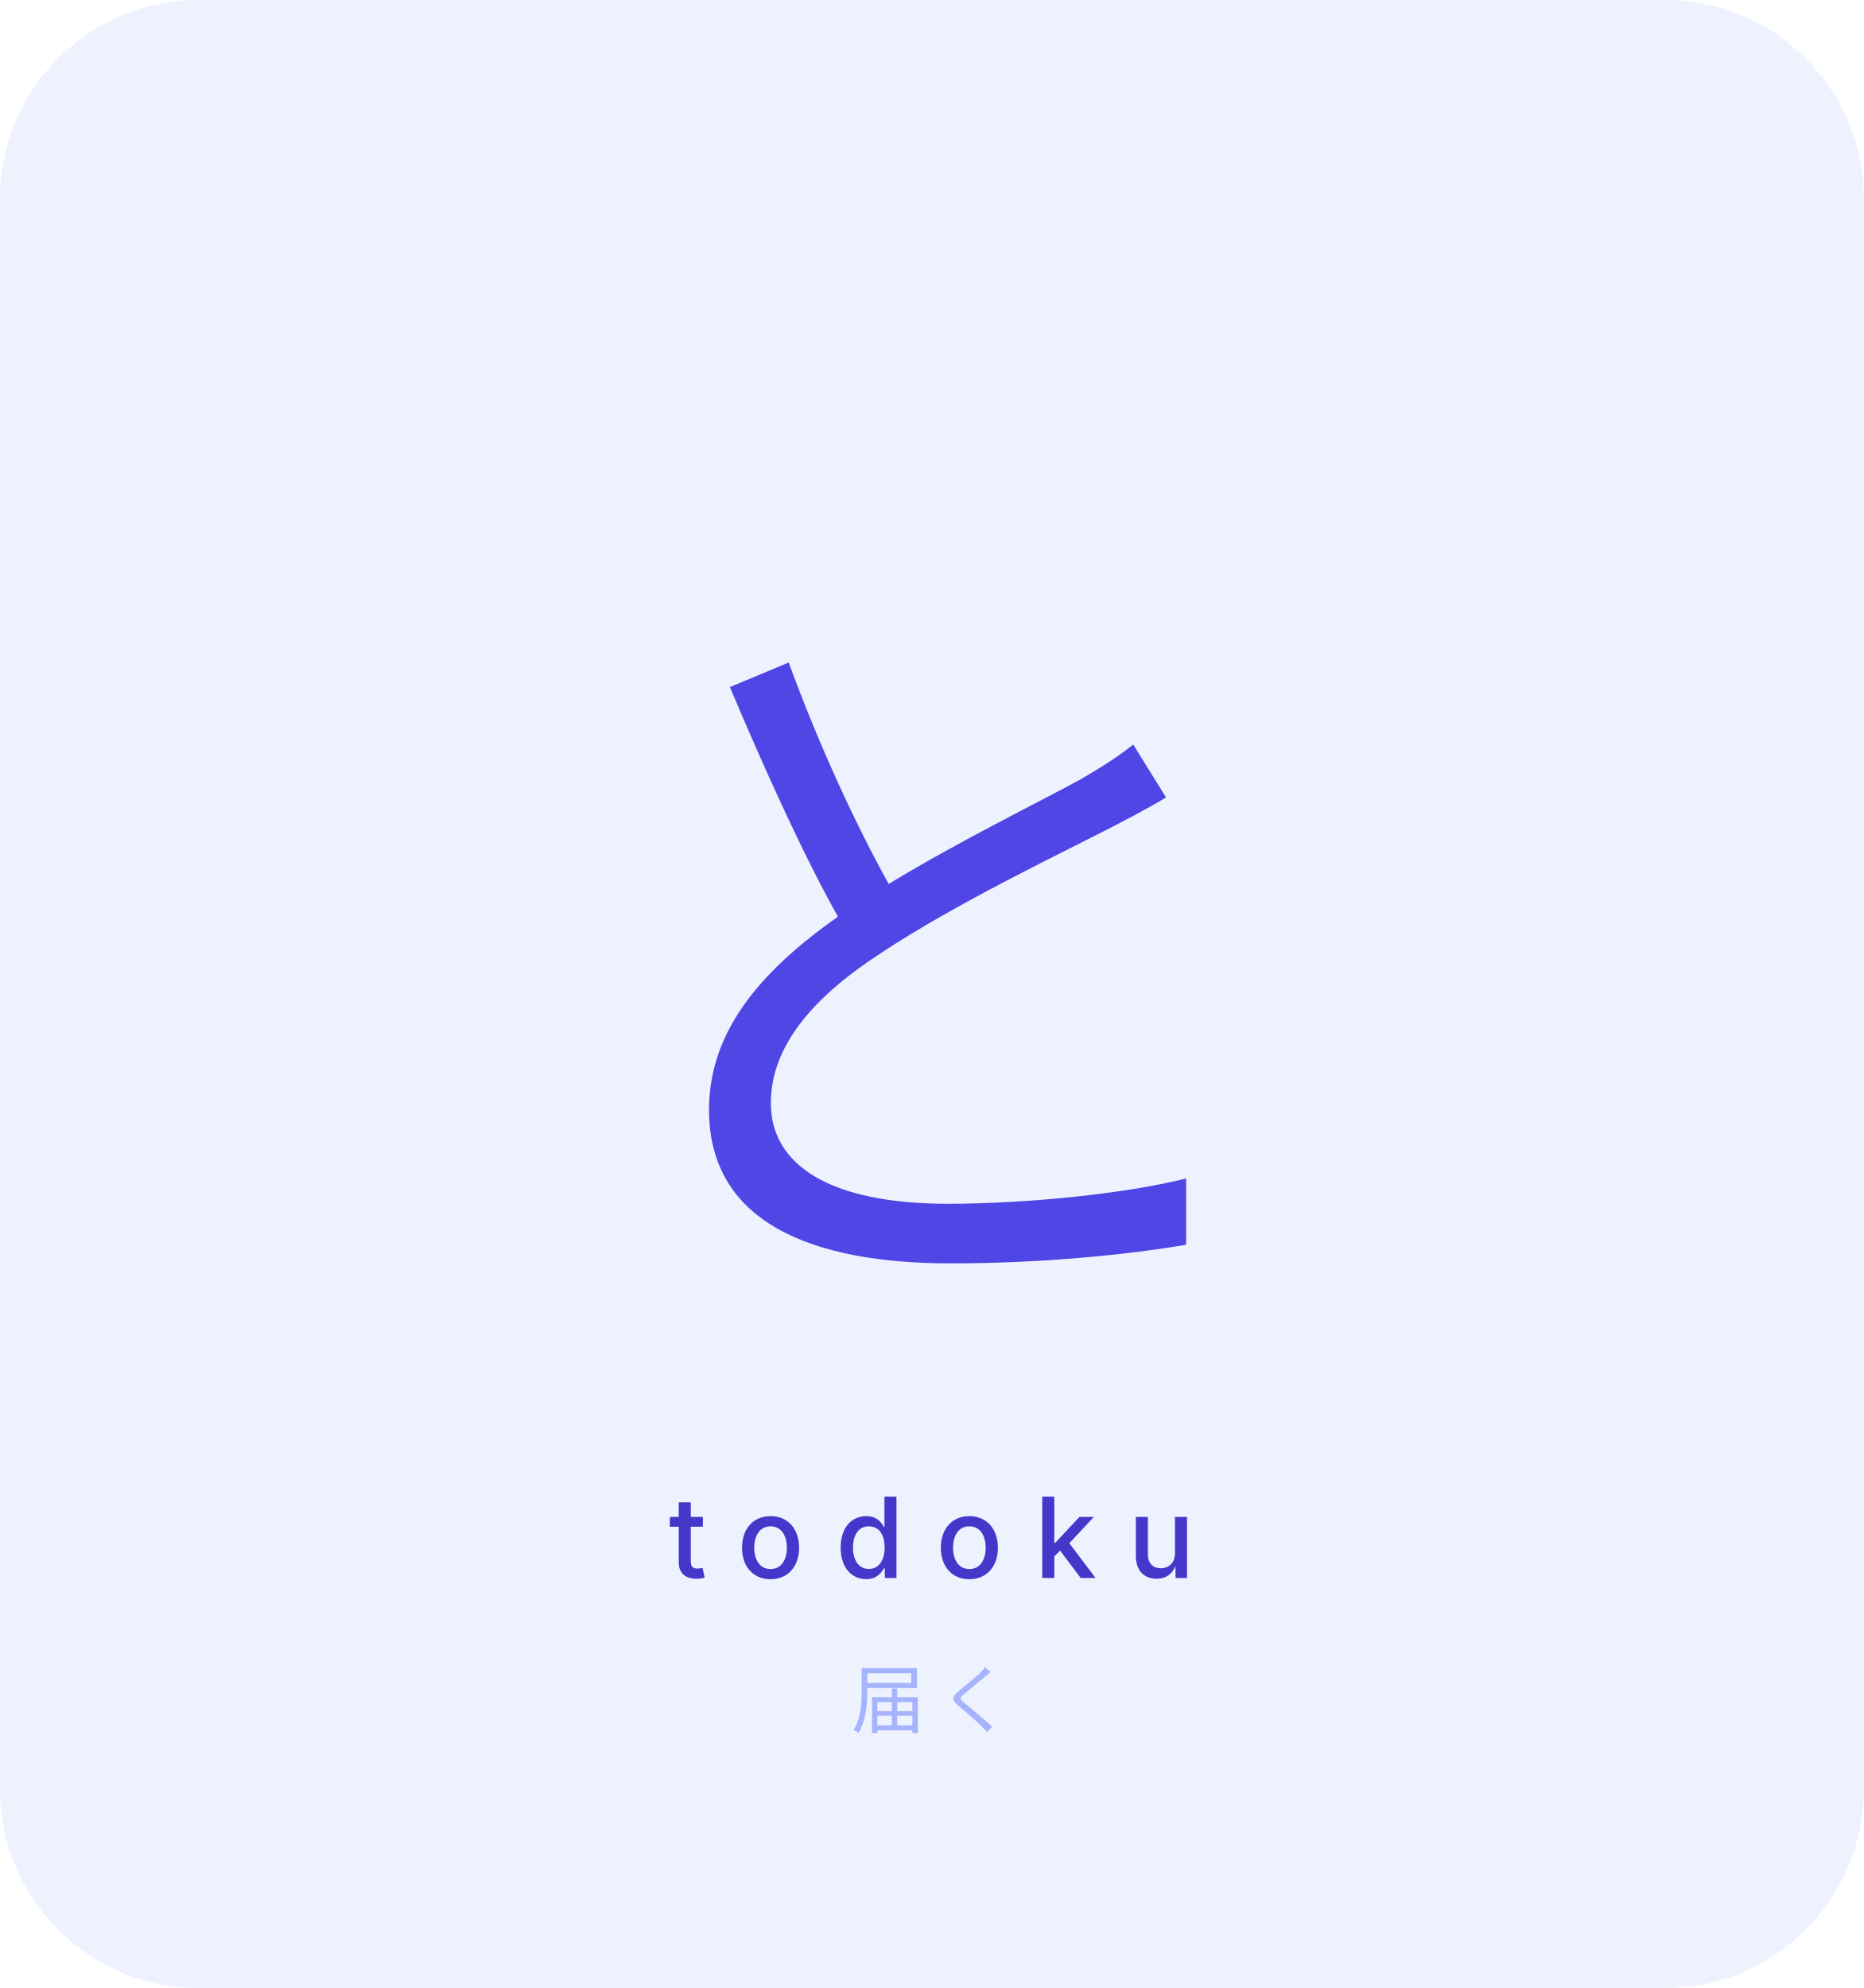
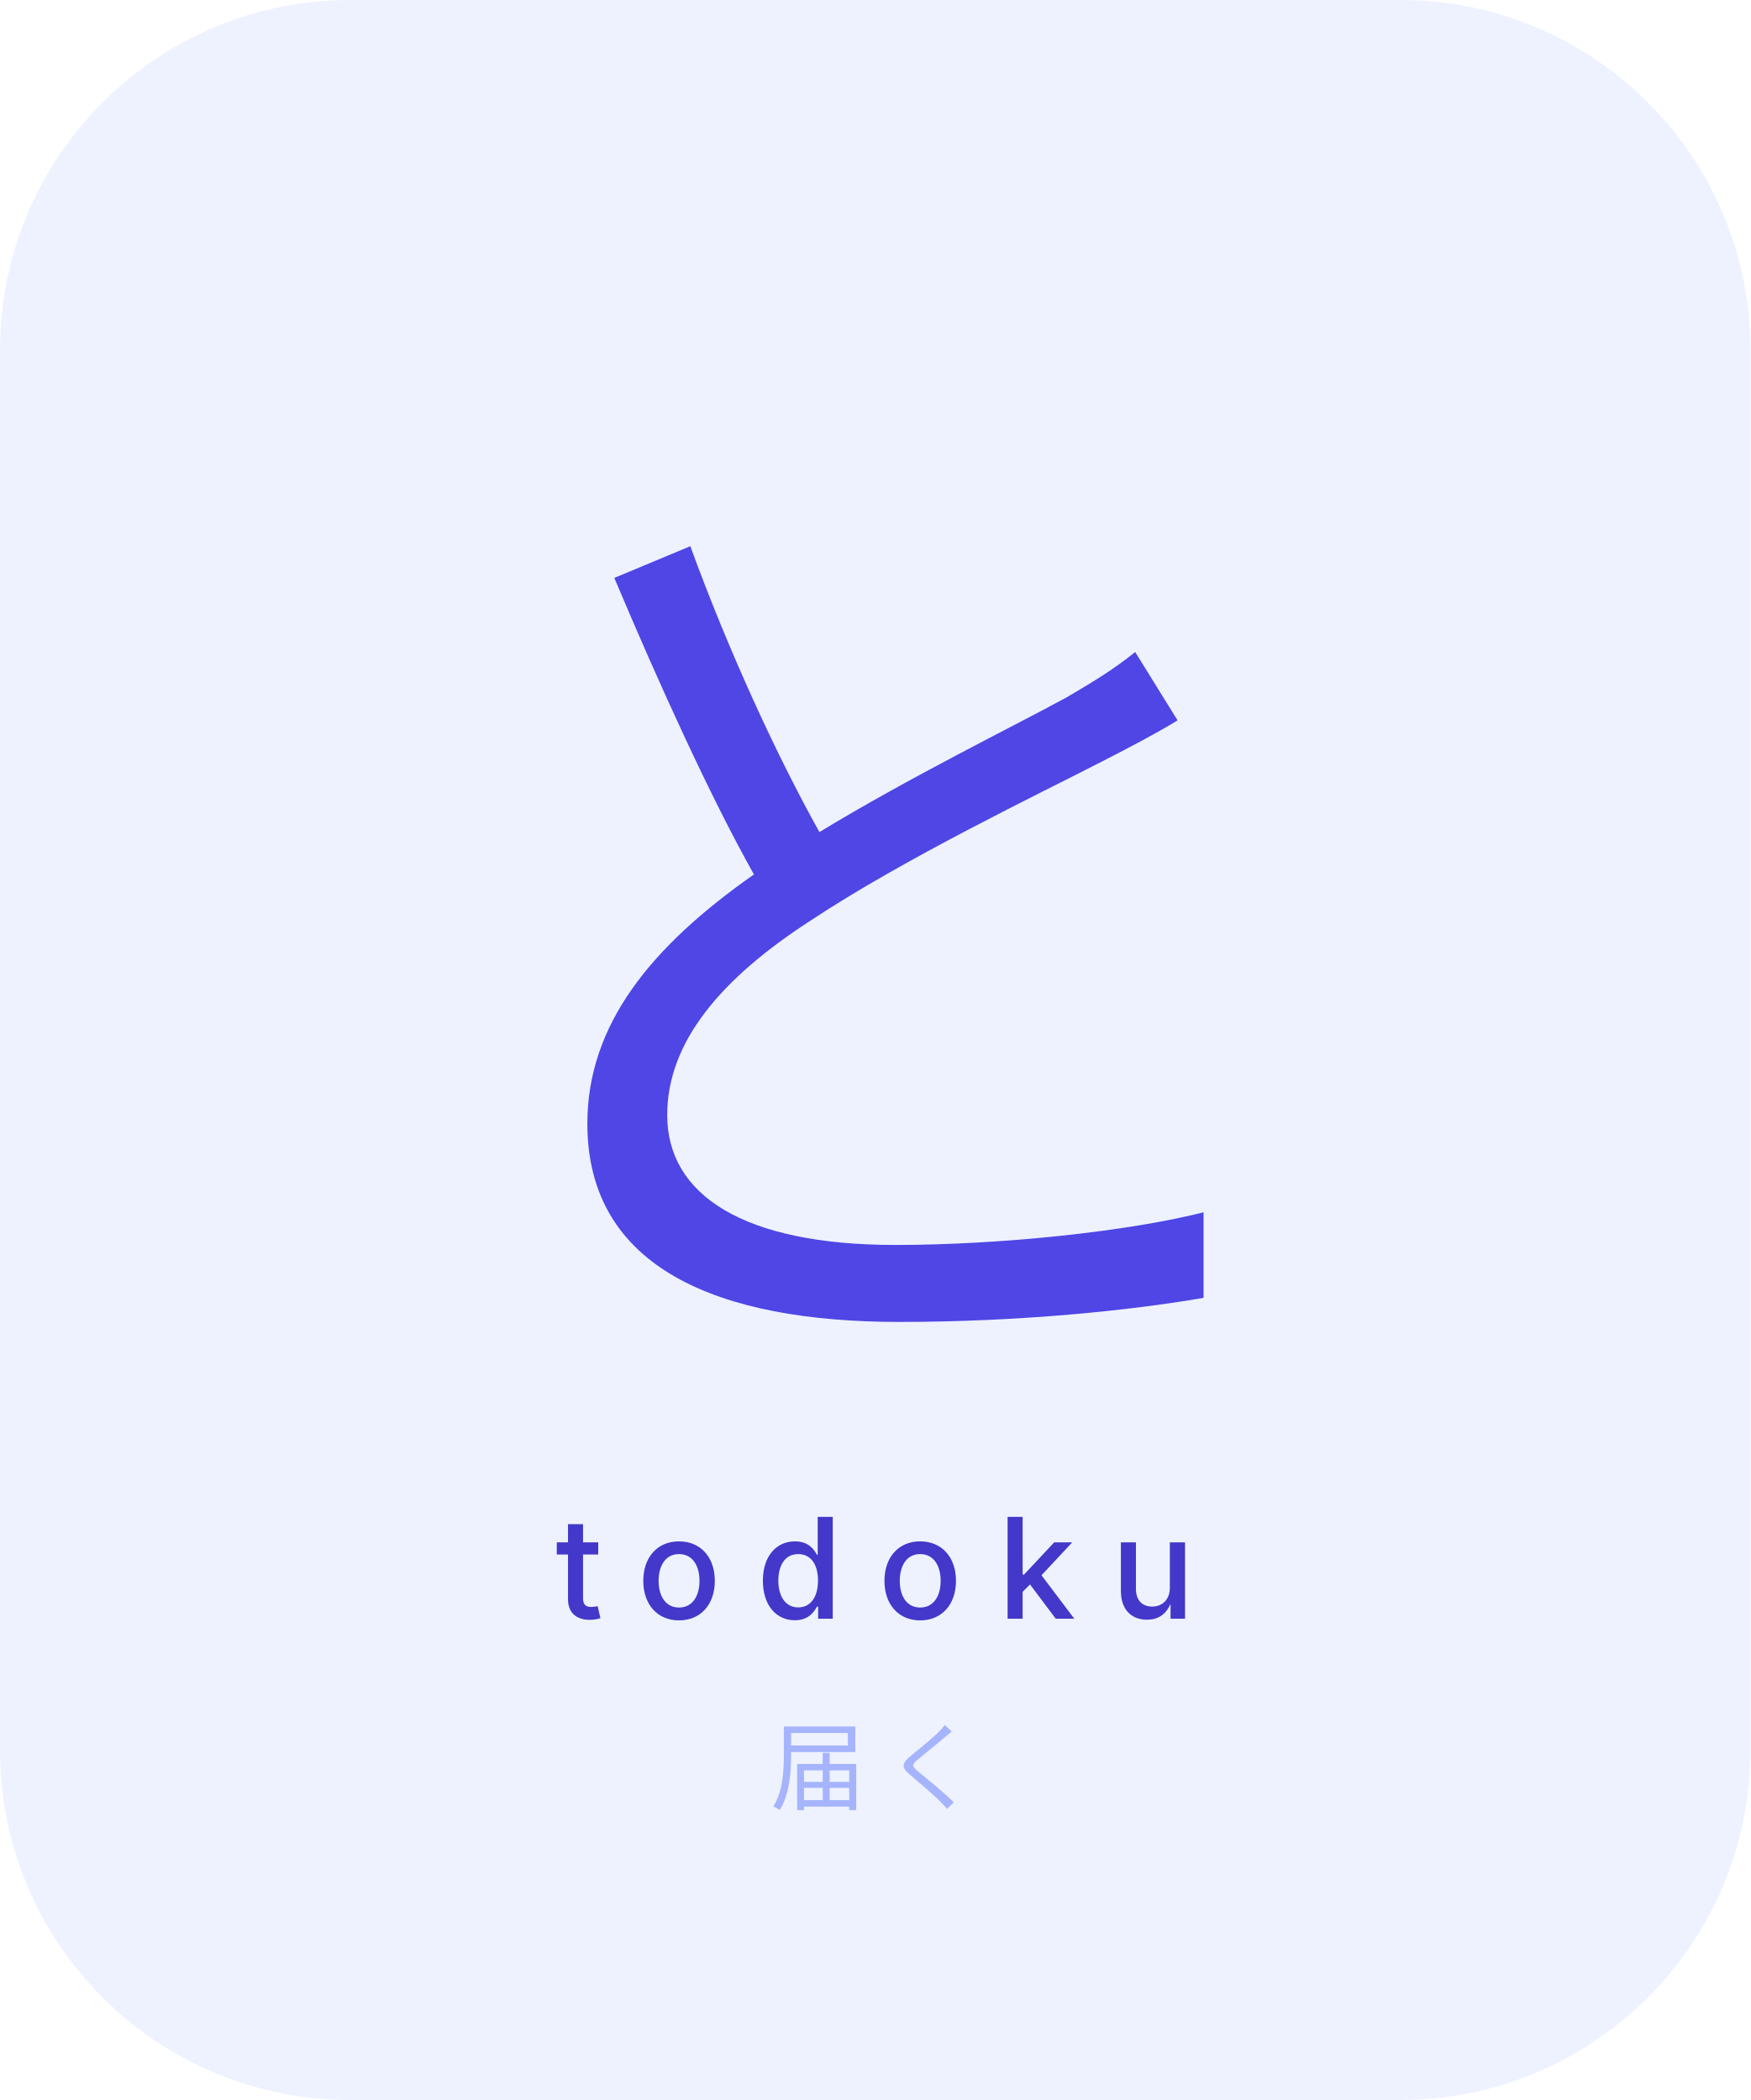
- <svg xmlns="http://www.w3.org/2000/svg" viewBox="0 0 300 320" width="300" height="320">
-   <defs>
-     <clipPath id="card">
-       <rect x="0" y="0" width="300" height="320" rx="32" />
-     </clipPath>
-   </defs>
-   <rect x="0" y="0" width="300" height="320" rx="32" fill="#eef2ff" />
-   <g clip-path="url(#card)">
-     <text x="150" y="200" text-anchor="middle" font-family="'Hiragino Sans','Noto Sans JP',sans-serif" font-size="120" font-weight="500" fill="#4f46e5">と</text>
-   </g>
-   <text x="150" y="254" text-anchor="middle" font-family="-apple-system,BlinkMacSystemFont,'Segoe UI',sans-serif" font-size="18" font-weight="500" letter-spacing="5" fill="#4338ca">todoku</text>
-   <text x="150" y="278" text-anchor="middle" font-family="-apple-system,BlinkMacSystemFont,'Segoe UI',sans-serif" font-size="12" font-weight="400" letter-spacing="2" fill="#a5b4fc">届く</text>
+ <svg xmlns="http://www.w3.org/2000/svg" viewBox="0 0 200 240" width="200" height="240">
+   <rect x="0" y="0" width="200" height="240" rx="40" fill="#eef2ff" />
+   <text x="100" y="148" text-anchor="middle" font-family="'Hiragino Sans','Yu Gothic','Meiryo','Noto Sans JP',sans-serif" font-size="110" font-weight="500" fill="#4f46e5" textLength="110" lengthAdjust="spacingAndGlyphs">と</text>
+   <text x="100" y="185" text-anchor="middle" font-family="-apple-system,BlinkMacSystemFont,'Segoe UI',sans-serif" font-size="16" font-weight="500" letter-spacing="4" fill="#4338ca">todoku</text>
+   <text x="100" y="206" text-anchor="middle" font-family="-apple-system,BlinkMacSystemFont,'Segoe UI',sans-serif" font-size="11" font-weight="400" letter-spacing="2" fill="#a5b4fc">届く</text>
</svg>
